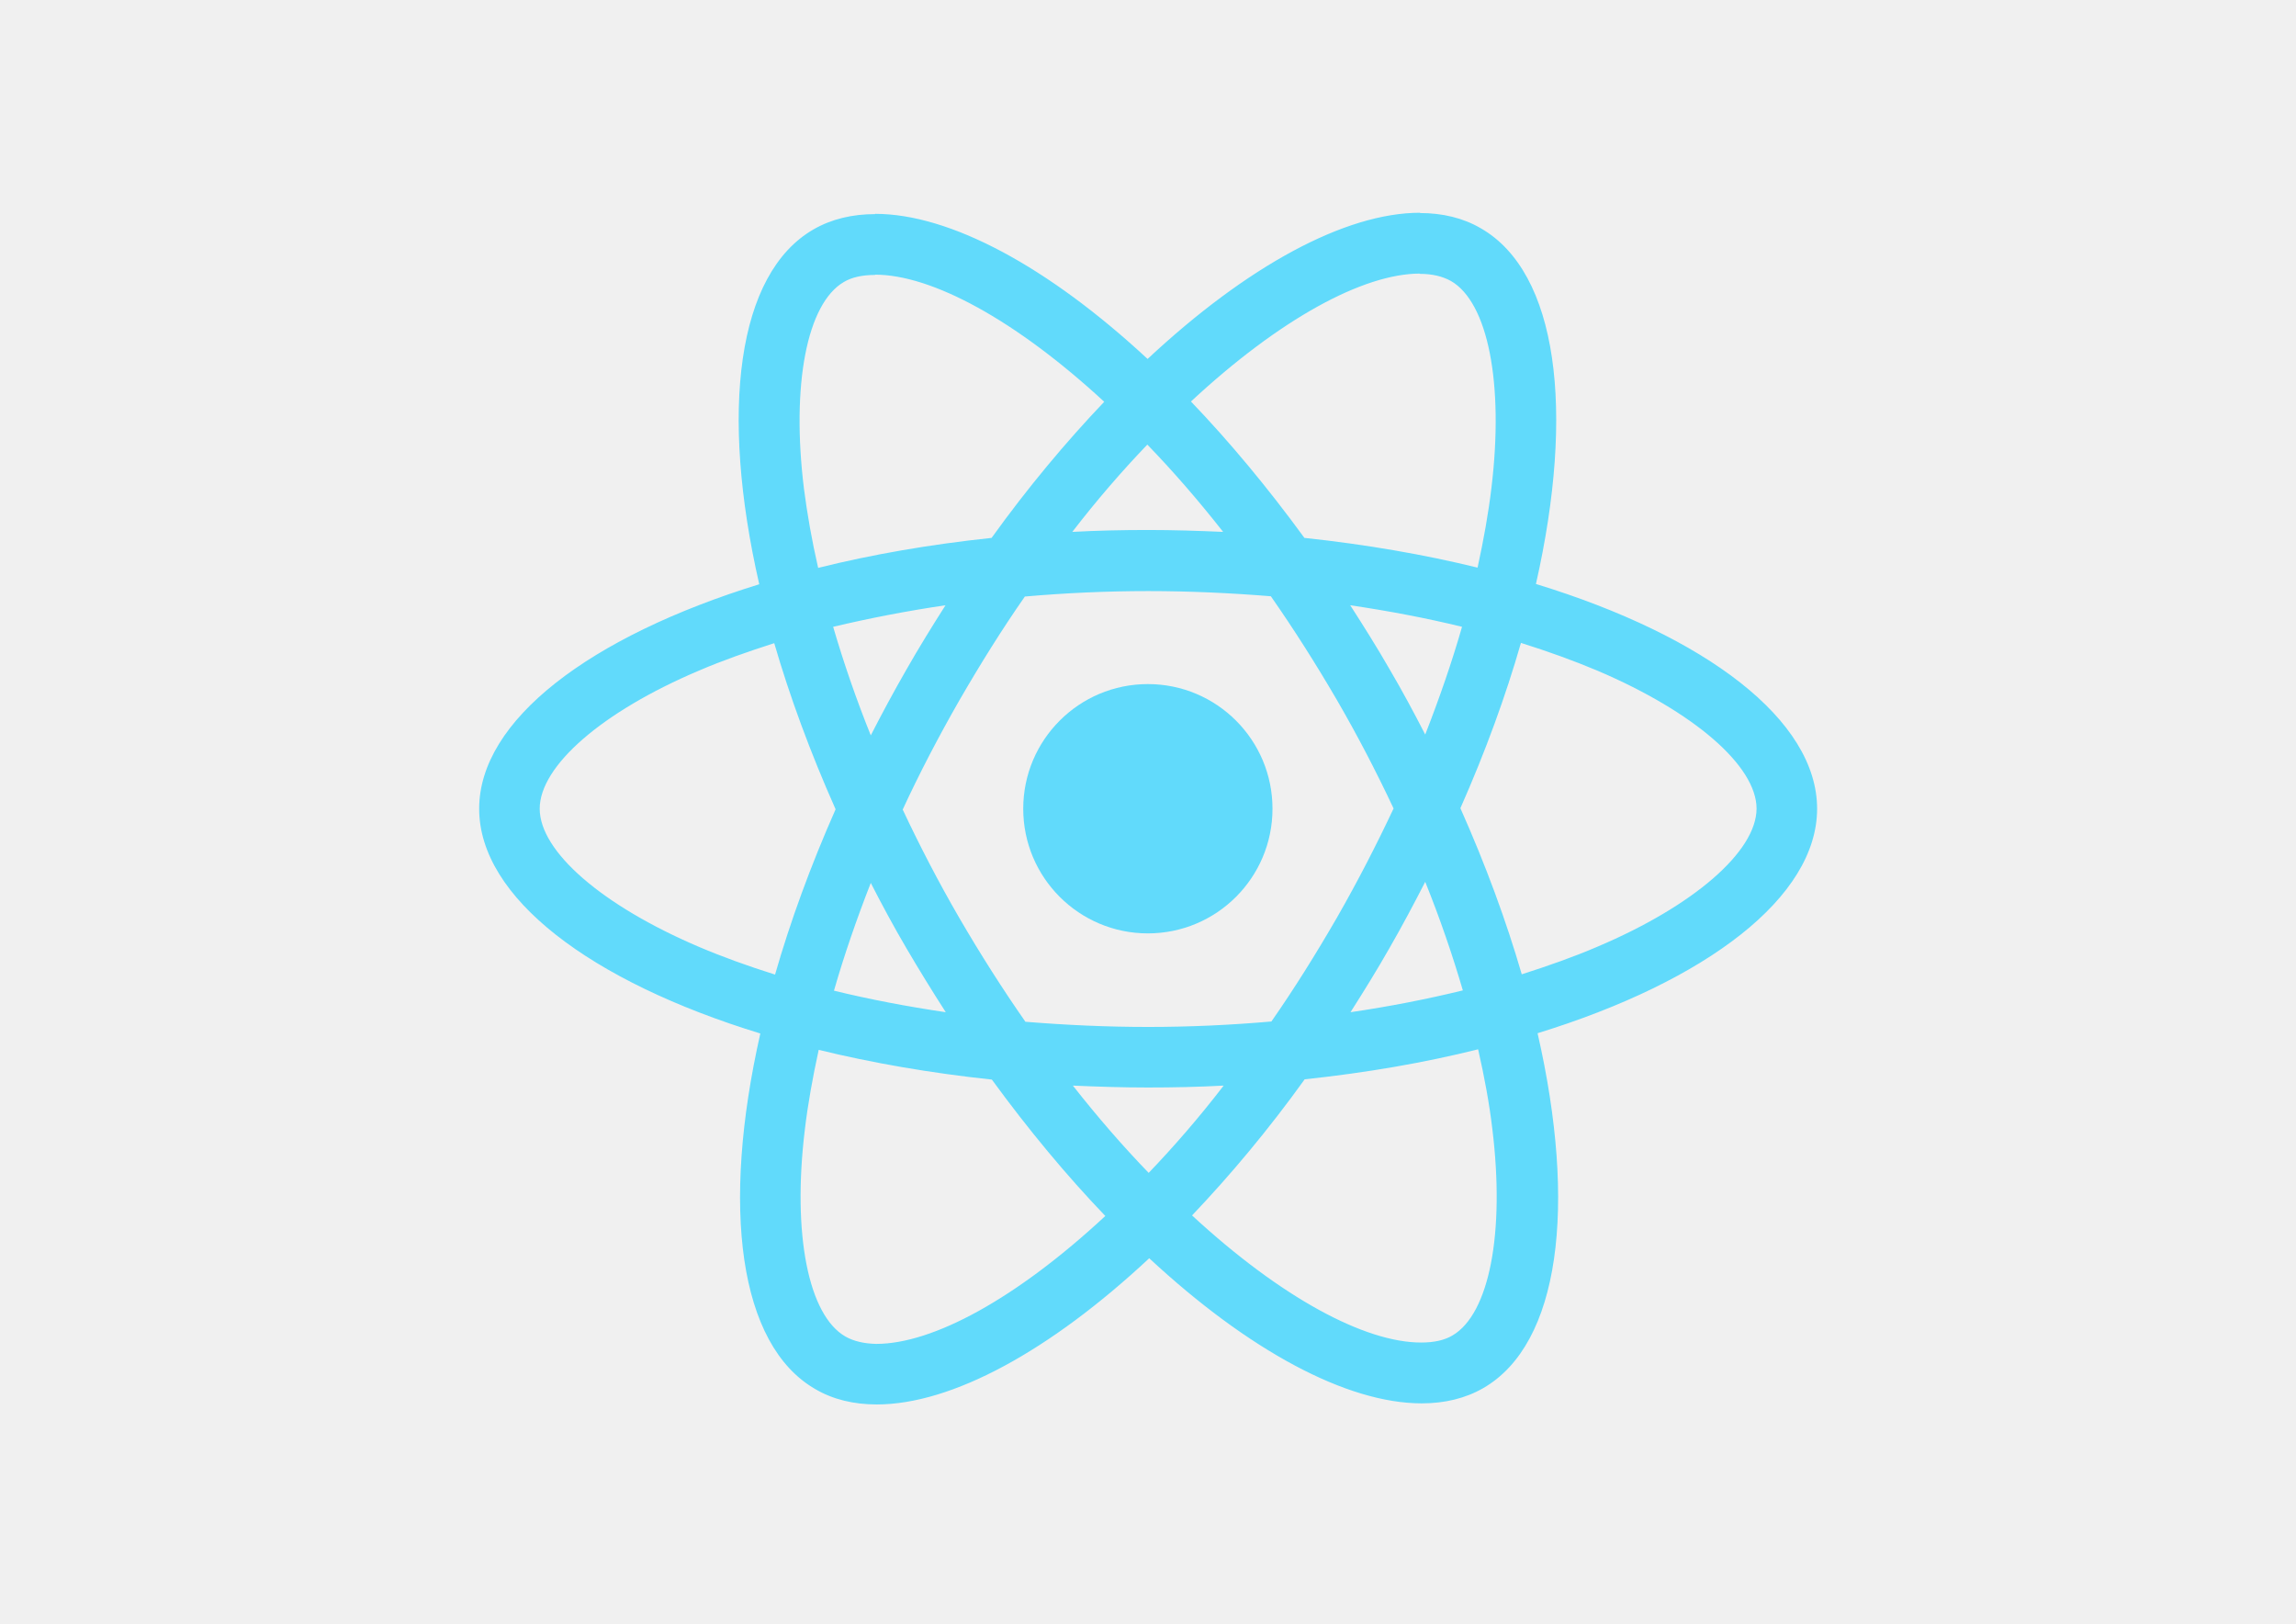
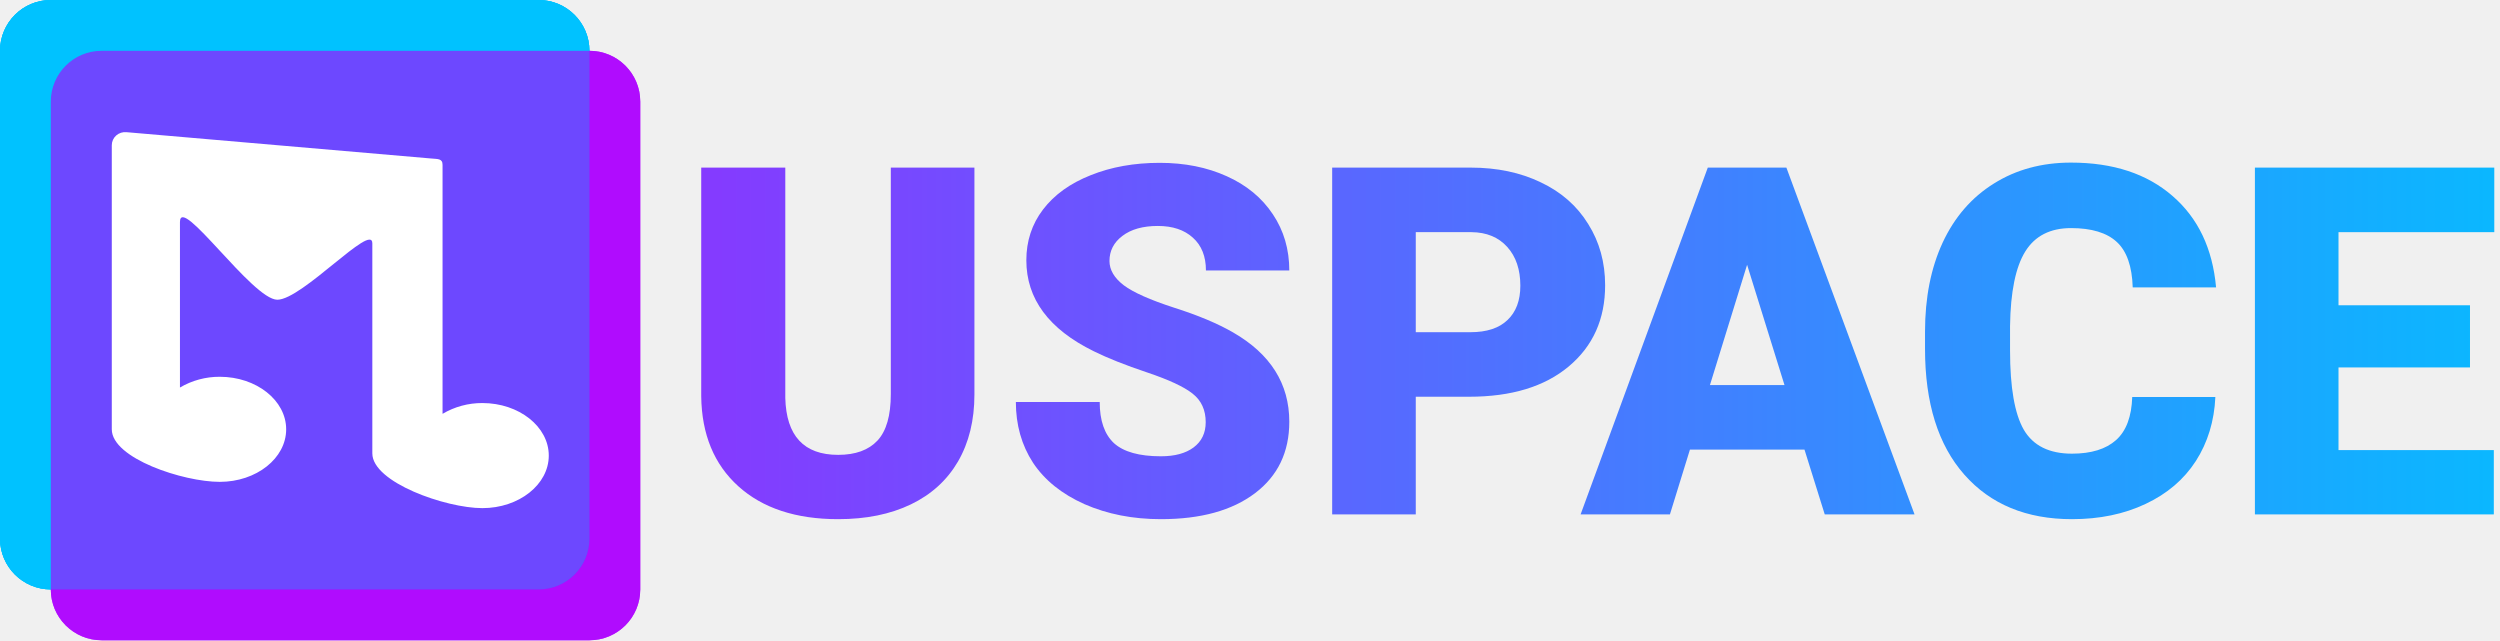
- <svg xmlns="http://www.w3.org/2000/svg" viewBox="0 0 841.9 595.3">
-   <g fill="#61DAFB">
-     <path d="M666.3 296.5c0-32.5-40.7-63.3-103.1-82.4 14.4-63.6 8-114.2-20.2-130.4-6.5-3.8-14.1-5.6-22.4-5.6v22.3c4.6 0 8.3.9 11.4 2.6 13.6 7.8 19.5 37.5 14.9 75.7-1.1 9.4-2.9 19.3-5.1 29.4-19.6-4.8-41-8.5-63.5-10.9-13.5-18.5-27.5-35.3-41.6-50 32.6-30.3 63.2-46.9 84-46.9V78c-27.5 0-63.5 19.6-99.9 53.6-36.4-33.8-72.4-53.2-99.9-53.2v22.3c20.7 0 51.4 16.5 84 46.6-14 14.7-28 31.4-41.3 49.9-22.6 2.4-44 6.1-63.6 11-2.3-10-4-19.7-5.2-29-4.7-38.2 1.1-67.9 14.6-75.8 3-1.8 6.9-2.6 11.5-2.6V78.5c-8.4 0-16 1.8-22.6 5.6-28.1 16.2-34.4 66.7-19.9 130.1-62.2 19.2-102.7 49.9-102.7 82.3 0 32.5 40.7 63.3 103.1 82.4-14.4 63.6-8 114.2 20.2 130.4 6.5 3.8 14.1 5.6 22.5 5.6 27.5 0 63.5-19.6 99.9-53.6 36.4 33.8 72.4 53.2 99.9 53.2 8.4 0 16-1.8 22.6-5.6 28.1-16.2 34.4-66.7 19.9-130.1 62-19.1 102.5-49.9 102.5-82.3zm-130.2-66.7c-3.7 12.9-8.3 26.2-13.5 39.5-4.1-8-8.4-16-13.1-24-4.6-8-9.5-15.8-14.4-23.4 14.2 2.1 27.9 4.7 41 7.9zm-45.8 106.5c-7.8 13.5-15.8 26.3-24.1 38.2-14.9 1.3-30 2-45.2 2-15.1 0-30.2-.7-45-1.9-8.3-11.9-16.4-24.6-24.2-38-7.6-13.1-14.5-26.4-20.8-39.8 6.2-13.4 13.2-26.8 20.7-39.9 7.8-13.5 15.8-26.3 24.1-38.2 14.9-1.3 30-2 45.2-2 15.1 0 30.2.7 45 1.9 8.3 11.9 16.4 24.6 24.2 38 7.6 13.1 14.5 26.4 20.8 39.8-6.3 13.4-13.2 26.8-20.7 39.9zm32.3-13c5.4 13.4 10 26.8 13.8 39.8-13.1 3.2-26.9 5.9-41.2 8 4.9-7.7 9.8-15.6 14.4-23.7 4.6-8 8.9-16.1 13-24.1zM421.2 430c-9.3-9.6-18.6-20.3-27.8-32 9 .4 18.2.7 27.5.7 9.4 0 18.7-.2 27.8-.7-9 11.7-18.3 22.4-27.5 32zm-74.4-58.9c-14.2-2.1-27.9-4.7-41-7.9 3.7-12.9 8.3-26.2 13.5-39.5 4.1 8 8.4 16 13.1 24 4.7 8 9.5 15.8 14.4 23.4zM420.7 163c9.3 9.6 18.6 20.3 27.8 32-9-.4-18.2-.7-27.5-.7-9.4 0-18.7.2-27.8.7 9-11.7 18.3-22.4 27.5-32zm-74 58.9c-4.9 7.7-9.8 15.6-14.4 23.7-4.6 8-8.9 16-13 24-5.4-13.4-10-26.8-13.8-39.8 13.1-3.1 26.9-5.8 41.2-7.9zm-90.5 125.2c-35.4-15.1-58.3-34.9-58.3-50.6 0-15.7 22.9-35.6 58.3-50.6 8.6-3.7 18-7 27.7-10.1 5.7 19.6 13.2 40 22.5 60.9-9.2 20.8-16.6 41.1-22.2 60.6-9.9-3.1-19.3-6.5-28-10.2zM310 490c-13.6-7.8-19.5-37.5-14.9-75.7 1.1-9.4 2.9-19.3 5.1-29.4 19.6 4.8 41 8.5 63.5 10.9 13.5 18.5 27.5 35.3 41.6 50-32.6 30.3-63.2 46.9-84 46.9-4.5-.1-8.3-1-11.3-2.7zm237.2-76.2c4.7 38.2-1.1 67.9-14.6 75.8-3 1.8-6.9 2.6-11.5 2.6-20.7 0-51.4-16.5-84-46.6 14-14.7 28-31.4 41.3-49.9 22.6-2.4 44-6.1 63.6-11 2.3 10.1 4.1 19.8 5.2 29.1zm38.5-66.7c-8.6 3.7-18 7-27.7 10.1-5.7-19.6-13.2-40-22.5-60.9 9.2-20.8 16.6-41.1 22.2-60.6 9.9 3.1 19.3 6.5 28.1 10.2 35.4 15.1 58.3 34.9 58.3 50.6-.1 15.7-23 35.6-58.4 50.6zM320.8 78.4z" />
-     <circle cx="420.9" cy="296.5" r="45.7" />
-     <path d="M520.5 78.1z" />
-   </g>
+ <svg xmlns="http://www.w3.org/2000/svg" width="246" height="63" viewBox="0 0 246 63" fill="none">
+   <rect width="58" height="58" rx="5" fill="#00C2FF" />
+   <rect x="5" y="5" width="58" height="58" rx="5" fill="#AD00FF" fill-opacity="0.63" />
+   <path d="M11.435 13.329C11.713 13.086 12.081 12.969 12.45 13.007L42.385 15.592C43.047 15.664 43.547 15.565 43.547 16.224V40.721C44.732 40.02 46.087 39.654 47.467 39.66C51.069 39.66 54 41.979 54 44.83C54 47.681 51.069 50 47.467 50C43.865 50 36.637 47.465 36.637 44.613C36.637 44.613 36.637 24.906 36.637 23.939C36.637 21.853 29.727 29.493 27.288 29.493C24.849 29.493 17.707 19.055 17.707 21.853C17.707 22.896 17.707 38.133 17.707 38.133C18.891 37.433 20.247 37.068 21.626 37.075C25.229 37.075 28.159 39.394 28.159 42.245C28.159 45.096 25.228 47.415 21.626 47.415C18.024 47.415 11 45.098 11 42.245V28.675V14.292C11 13.924 11.158 13.574 11.435 13.329Z" fill="white" />
+   <rect width="58" height="58" rx="5" fill="#00C2FF" />
+   <rect x="5" y="5" width="58" height="58" rx="5" fill="#AD00FF" fill-opacity="0.63" />
+   <path d="M11.435 13.329C11.713 13.086 12.081 12.969 12.45 13.007L42.385 15.592C43.047 15.664 43.547 15.565 43.547 16.224V40.721C44.732 40.02 46.087 39.654 47.467 39.66C51.069 39.66 54 41.979 54 44.83C54 47.681 51.069 50 47.467 50C43.865 50 36.637 47.465 36.637 44.613C36.637 44.613 36.637 24.906 36.637 23.939C36.637 21.853 29.727 29.493 27.288 29.493C24.849 29.493 17.707 19.055 17.707 21.853C17.707 22.896 17.707 38.133 17.707 38.133C18.891 37.433 20.247 37.068 21.626 37.075C25.229 37.075 28.159 39.394 28.159 42.245C28.159 45.096 25.228 47.415 21.626 47.415C18.024 47.415 11 45.098 11 42.245V28.675V14.292C11 13.924 11.158 13.574 11.435 13.329Z" fill="white" />
+   <rect width="58" height="58" rx="5" fill="#00C2FF" />
+   <rect x="5" y="5" width="58" height="58" rx="5" fill="#AD00FF" fill-opacity="0.63" />
+   <path d="M11.435 13.329C11.713 13.086 12.081 12.969 12.45 13.007L42.385 15.592C43.047 15.664 43.547 15.565 43.547 16.224V40.721C44.732 40.02 46.087 39.654 47.467 39.66C51.069 39.66 54 41.979 54 44.83C54 47.681 51.069 50 47.467 50C43.865 50 36.637 47.465 36.637 44.613C36.637 44.613 36.637 24.906 36.637 23.939C36.637 21.853 29.727 29.493 27.288 29.493C24.849 29.493 17.707 19.055 17.707 21.853C17.707 22.896 17.707 38.133 17.707 38.133C18.891 37.433 20.247 37.068 21.626 37.075C25.229 37.075 28.159 39.394 28.159 42.245C28.159 45.096 25.228 47.415 21.626 47.415C18.024 47.415 11 45.098 11 42.245V28.675V14.292C11 13.924 11.158 13.574 11.435 13.329Z" fill="white" />
+   <path d="M95.883 16.492V38.828C95.883 41.359 95.344 43.555 94.266 45.414C93.188 47.258 91.641 48.664 89.625 49.633C87.609 50.602 85.227 51.086 82.477 51.086C78.32 51.086 75.047 50.008 72.656 47.852C70.266 45.695 69.047 42.742 69 38.992V16.492H77.273V39.156C77.367 42.891 79.102 44.758 82.477 44.758C84.18 44.758 85.469 44.289 86.344 43.352C87.219 42.414 87.656 40.891 87.656 38.781V16.492H95.883Z" fill="url(#paint0_linear)" />
+   <path d="M118.641 41.547C118.641 40.344 118.211 39.406 117.352 38.734C116.508 38.062 115.016 37.367 112.875 36.648C110.734 35.93 108.984 35.234 107.625 34.562C103.203 32.391 100.992 29.406 100.992 25.609C100.992 23.719 101.539 22.055 102.633 20.617C103.742 19.164 105.305 18.039 107.32 17.242C109.336 16.43 111.602 16.023 114.117 16.023C116.57 16.023 118.766 16.461 120.703 17.336C122.656 18.211 124.172 19.461 125.25 21.086C126.328 22.695 126.867 24.539 126.867 26.617H118.664C118.664 25.227 118.234 24.148 117.375 23.383C116.531 22.617 115.383 22.234 113.93 22.234C112.461 22.234 111.297 22.562 110.438 23.219C109.594 23.859 109.172 24.68 109.172 25.68C109.172 26.555 109.641 27.352 110.578 28.07C111.516 28.773 113.164 29.508 115.523 30.273C117.883 31.023 119.82 31.836 121.336 32.711C125.023 34.836 126.867 37.766 126.867 41.5C126.867 44.484 125.742 46.828 123.492 48.531C121.242 50.234 118.156 51.086 114.234 51.086C111.469 51.086 108.961 50.594 106.711 49.609C104.477 48.609 102.789 47.25 101.648 45.531C100.523 43.797 99.961 41.805 99.961 39.555H108.211C108.211 41.383 108.68 42.734 109.617 43.609C110.57 44.469 112.109 44.898 114.234 44.898C115.594 44.898 116.664 44.609 117.445 44.031C118.242 43.438 118.641 42.609 118.641 41.547Z" fill="url(#paint1_linear)" />
+   <path d="M139.312 39.039V50.617H131.086V16.492H144.703C147.312 16.492 149.617 16.977 151.617 17.945C153.633 18.898 155.188 20.266 156.281 22.047C157.391 23.812 157.945 25.82 157.945 28.07C157.945 31.398 156.75 34.062 154.359 36.062C151.984 38.047 148.719 39.039 144.562 39.039H139.312ZM139.312 32.688H144.703C146.297 32.688 147.508 32.289 148.336 31.492C149.18 30.695 149.602 29.57 149.602 28.117C149.602 26.523 149.172 25.25 148.312 24.297C147.453 23.344 146.281 22.859 144.797 22.844H139.312V32.688Z" fill="url(#paint2_linear)" />
+   <path d="M177.562 44.242H166.289L164.32 50.617H155.531L168.047 16.492H175.781L188.391 50.617H179.555L177.562 44.242ZM168.258 37.891H175.594L171.914 26.055L168.258 37.891Z" fill="url(#paint3_linear)" />
+   <path d="M217.992 39.062C217.883 41.438 217.242 43.539 216.07 45.367C214.898 47.18 213.25 48.586 211.125 49.586C209.016 50.586 206.602 51.086 203.883 51.086C199.398 51.086 195.867 49.625 193.289 46.703C190.711 43.781 189.422 39.656 189.422 34.328V32.641C189.422 29.297 190 26.375 191.156 23.875C192.328 21.359 194.008 19.422 196.195 18.062C198.383 16.688 200.914 16 203.789 16C207.93 16 211.258 17.094 213.773 19.281C216.289 21.453 217.719 24.453 218.062 28.281H209.859C209.797 26.203 209.273 24.711 208.289 23.805C207.305 22.898 205.805 22.445 203.789 22.445C201.742 22.445 200.242 23.211 199.289 24.742C198.336 26.273 197.836 28.719 197.789 32.078V34.492C197.789 38.133 198.242 40.734 199.148 42.297C200.07 43.859 201.648 44.641 203.883 44.641C205.773 44.641 207.219 44.195 208.219 43.305C209.219 42.414 209.75 41 209.812 39.062H217.992Z" fill="url(#paint4_linear)" />
+   <path d="M243.047 36.156H230.109V44.289H245.391V50.617H221.883V16.492H245.438V22.844H230.109V30.039H243.047V36.156Z" fill="url(#paint5_linear)" />
+   <defs>
+     <linearGradient id="paint0_linear" x1="260.504" y1="36.617" x2="5.504" y2="36.617" gradientUnits="userSpaceOnUse">
+       <stop stop-color="#00C2FF" />
+       <stop offset="0" stop-color="#00C2FF" />
+       <stop offset="1" stop-color="#B10DFF" />
+     </linearGradient>
+     <linearGradient id="paint1_linear" x1="260.504" y1="36.617" x2="5.504" y2="36.617" gradientUnits="userSpaceOnUse">
+       <stop stop-color="#00C2FF" />
+       <stop offset="0" stop-color="#00C2FF" />
+       <stop offset="1" stop-color="#B10DFF" />
+     </linearGradient>
+     <linearGradient id="paint2_linear" x1="260.504" y1="36.617" x2="5.504" y2="36.617" gradientUnits="userSpaceOnUse">
+       <stop stop-color="#00C2FF" />
+       <stop offset="0" stop-color="#00C2FF" />
+       <stop offset="1" stop-color="#B10DFF" />
+     </linearGradient>
+     <linearGradient id="paint3_linear" x1="260.504" y1="36.617" x2="5.504" y2="36.617" gradientUnits="userSpaceOnUse">
+       <stop stop-color="#00C2FF" />
+       <stop offset="0" stop-color="#00C2FF" />
+       <stop offset="1" stop-color="#B10DFF" />
+     </linearGradient>
+     <linearGradient id="paint4_linear" x1="260.504" y1="36.617" x2="5.504" y2="36.617" gradientUnits="userSpaceOnUse">
+       <stop stop-color="#00C2FF" />
+       <stop offset="0" stop-color="#00C2FF" />
+       <stop offset="1" stop-color="#B10DFF" />
+     </linearGradient>
+     <linearGradient id="paint5_linear" x1="260.504" y1="36.617" x2="5.504" y2="36.617" gradientUnits="userSpaceOnUse">
+       <stop stop-color="#00C2FF" />
+       <stop offset="0" stop-color="#00C2FF" />
+       <stop offset="1" stop-color="#B10DFF" />
+     </linearGradient>
+   </defs>
</svg>
